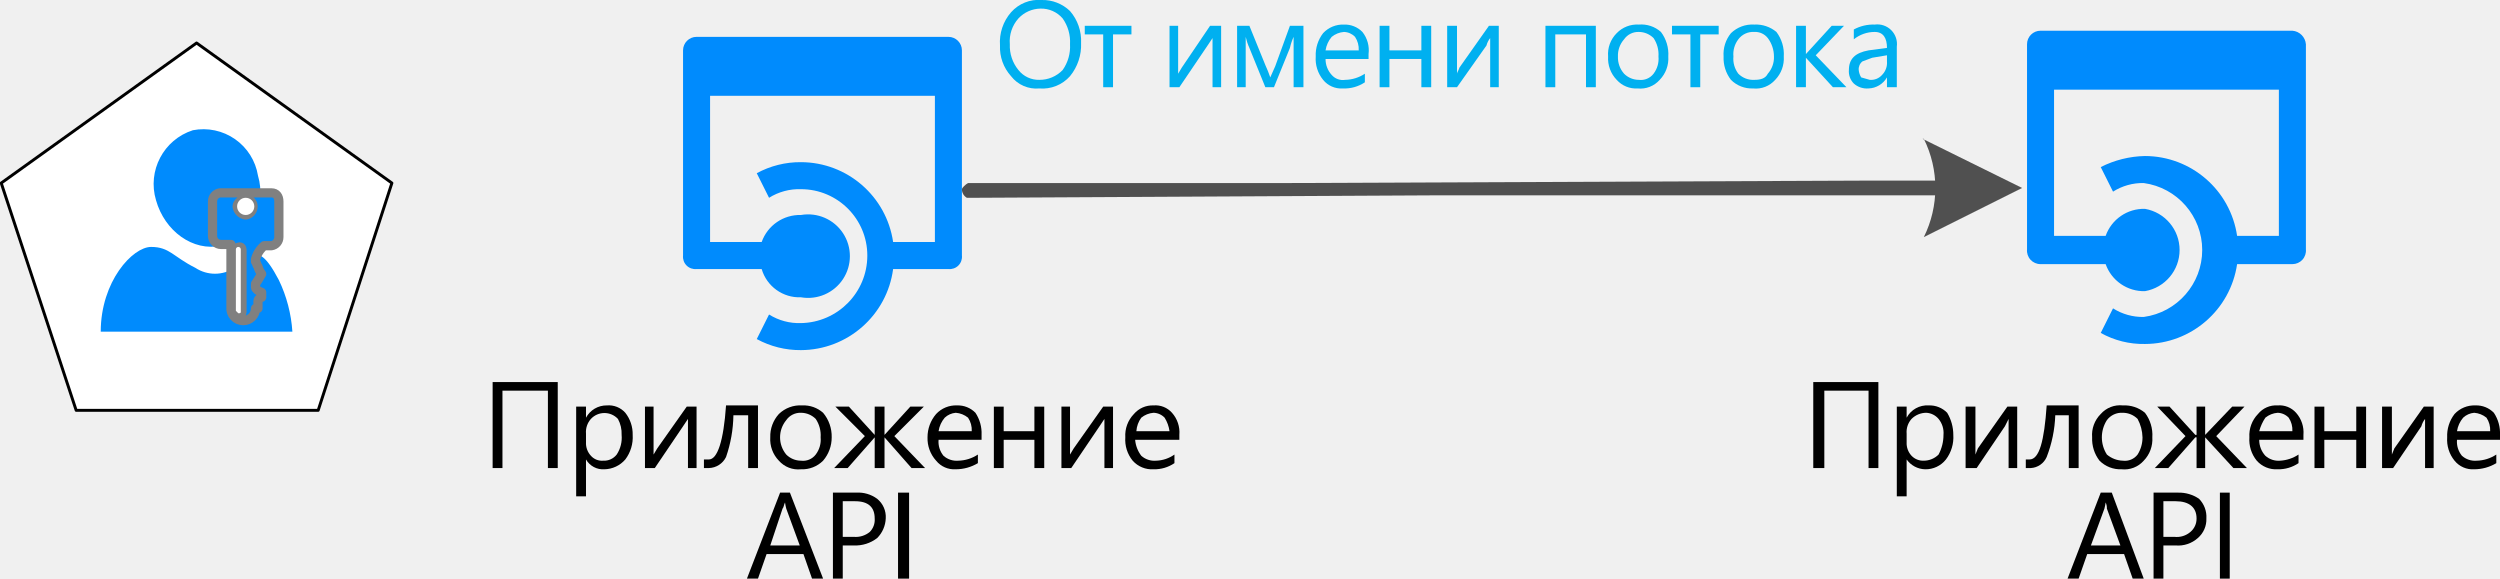
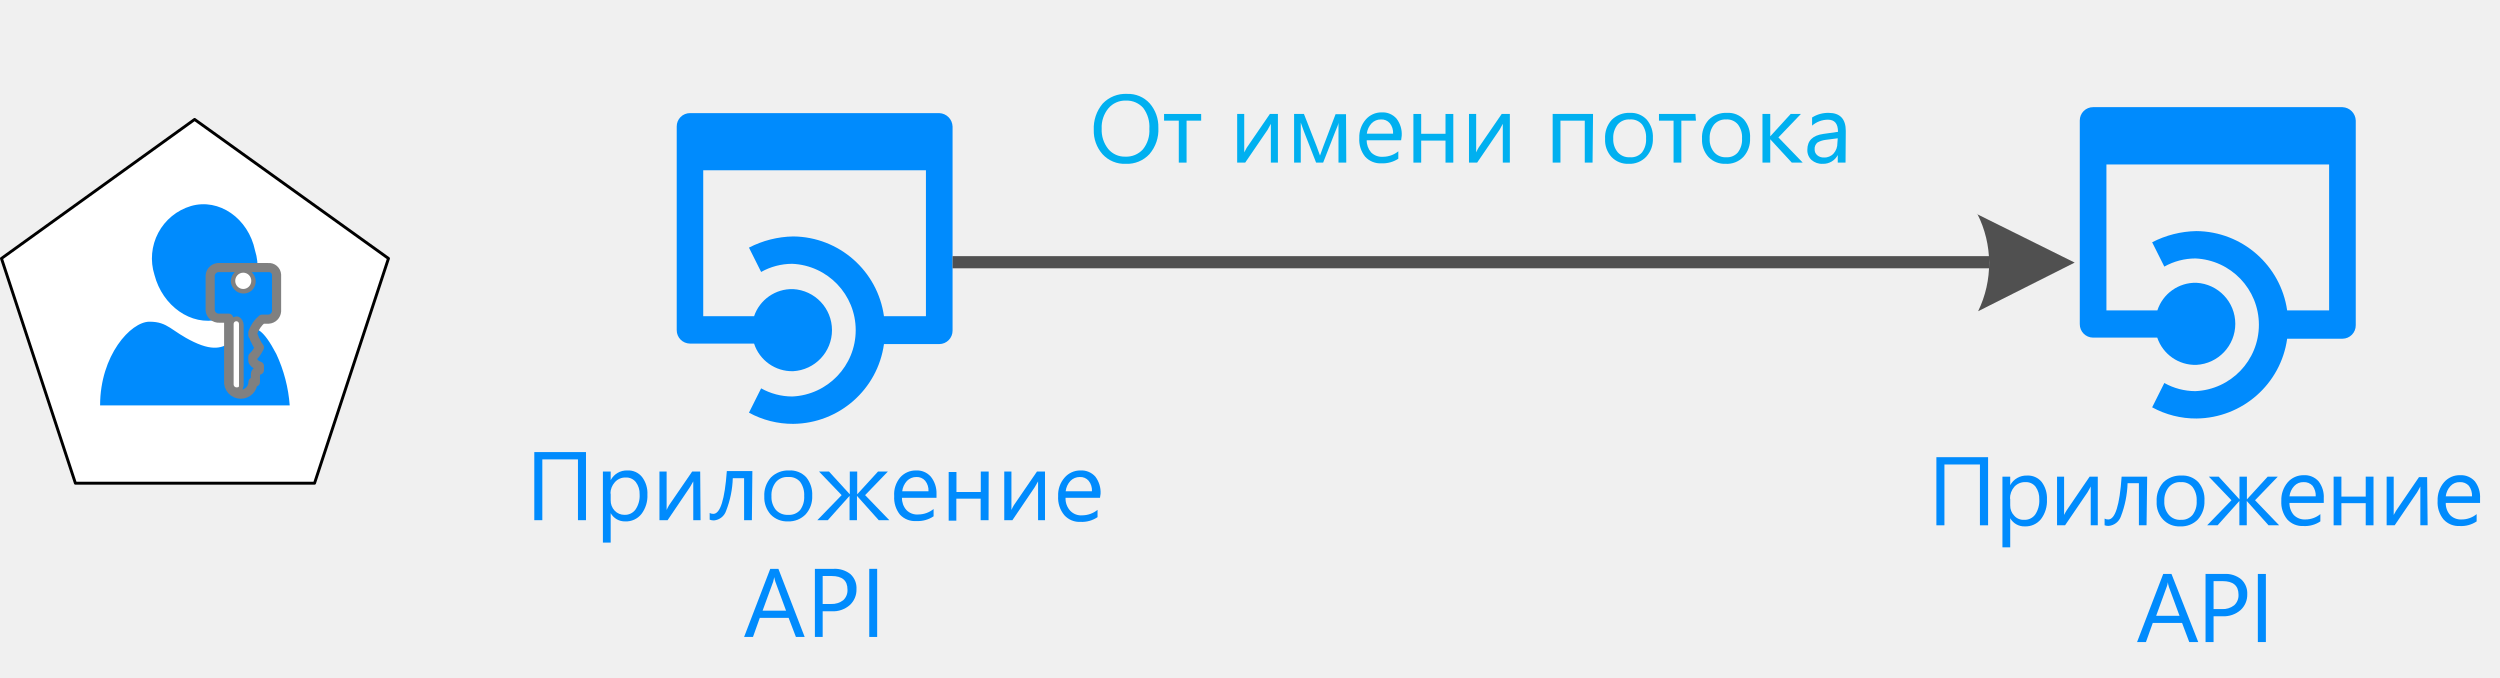
- <svg xmlns="http://www.w3.org/2000/svg" viewBox="0 0 203.5 47.1">
-   <path d="M16,9.8.1,21.2,6.2,39.7H25.9l6-18.5Z" transform="translate(0 -6.3)" fill="#fff" stroke="#000" stroke-linecap="round" stroke-linejoin="round" stroke-width="0.24" />
-   <path d="M15.7,16.9a4.6,4.6,0,0,0-3,5.7c.7,2.5,3,4.2,5.3,3.7a4.6,4.6,0,0,0,3-5.7A4.5,4.5,0,0,0,15.7,16.9Z" transform="translate(0 -6.3)" fill="#008bfd" />
-   <path d="M20.6,27c-.4,0-.8.7-1.5,1.1a2.9,2.9,0,0,1-3.2,0c-1.8-.9-2.1-1.7-3.6-1.7s-4.1,2.8-4.1,6.9H23.8a11.4,11.4,0,0,0-1.1-4.2C21.6,27,21.1,27,20.6,27Z" transform="translate(0 -6.3)" fill="#008bfd" />
-   <path d="M22.1,22H17.9a.7.7,0,0,0-.6.7v2.8a.7.7,0,0,0,.7.7h.8v5.1a1,1,0,0,0,1,1.1,1,1,0,0,0,1-1H21v-.6c0-.2.3-.3.3-.3v-.4c-.3-.1-.5-.3-.5-.4v-.3l.2-.3.3-.5A1.6,1.6,0,0,1,21,28c-.1-.1-.1-.3-.2-.4v-.2a2.2,2.2,0,0,1,.7-1.1h.6a.7.7,0,0,0,.6-.7V22.7C22.7,22.3,22.5,22,22.1,22Zm-2.4,9.5c0,.3,0,.4-.2.4s-.3-.2-.3-.4V26.7a.3.3,0,0,1,.3-.3c.2,0,.2.2.2.3Zm.3-7.7a.8.8,0,0,1-.7-.7c0-.3.4-.6.7-.6a.6.6,0,0,1,.6.6A.7.7,0,0,1,20,23.8Z" transform="translate(0 -6.3)" fill="#008bfd" stroke="gray" stroke-linecap="round" stroke-linejoin="round" stroke-width="0.75" />
-   <path d="M19.4,31.8l-.2-.2v-5a.2.2,0,1,1,.4,0v5.1C19.6,31.8,19.5,31.8,19.4,31.8Z" transform="translate(0 -6.3)" fill="#fff" />
-   <ellipse cx="20" cy="16.8" rx="0.7" ry="0.7" fill="#fff" />
-   <path d="M77.2,9.3H56.7a1.1,1.1,0,0,0-1.1,1.1V27.1a1,1,0,0,0,1.1,1.1H62a3.2,3.2,0,0,0,3.2,2.3,3.4,3.4,0,1,0,0-6.7A3.3,3.3,0,0,0,62,26H57.8V14.1H76.1V26H72.7a7.6,7.6,0,0,0-7.5-6.5,7.4,7.4,0,0,0-3.6.9l1,2a4.6,4.6,0,0,1,2.6-.7,5.4,5.4,0,0,1,5.4,5.4,5.5,5.5,0,0,1-5.4,5.5,4.6,4.6,0,0,1-2.6-.7l-1,2a7.4,7.4,0,0,0,3.6.9,7.6,7.6,0,0,0,7.5-6.6h4.5a1,1,0,0,0,1.1-1.1V10.4A1.1,1.1,0,0,0,77.2,9.3Z" transform="translate(0 -6.3)" fill="#008bfd" />
-   <path d="M186.6,8.8H166.1A1.1,1.1,0,0,0,165,9.9V26.6a1.1,1.1,0,0,0,1.1,1.2h5.3a3.3,3.3,0,0,0,3.2,2.2,3.4,3.4,0,0,0,0-6.7,3.3,3.3,0,0,0-3.2,2.2h-4.2V13.6h18.3V25.5h-3.4a7.6,7.6,0,0,0-7.5-6.5,8.3,8.3,0,0,0-3.6.9l1,2a4.5,4.5,0,0,1,2.5-.7,5.5,5.5,0,0,1,0,10.9,4.5,4.5,0,0,1-2.5-.7l-1,2a7.1,7.1,0,0,0,3.6.9,7.6,7.6,0,0,0,7.5-6.5h4.5a1.1,1.1,0,0,0,1.1-1.2V9.9A1.2,1.2,0,0,0,186.6,8.8Z" transform="translate(0 -6.3)" fill="#008bfd" />
-   <path d="M156.5,17.6l8.1,4-8,4a9,9,0,0,0,0-8" transform="translate(0 -6.3)" fill="#505050" />
-   <path d="M157.5,21.6" transform="translate(0 -6.3)" fill="#505050" />
-   <path d="M84.6,13.5a2.6,2.6,0,0,1-2.3-1,3.5,3.5,0,0,1-.9-2.5,3.7,3.7,0,0,1,.9-2.7,3,3,0,0,1,2.5-1,3.2,3.2,0,0,1,2.3.9A3.7,3.7,0,0,1,88,9.8a4,4,0,0,1-.9,2.7A3,3,0,0,1,84.6,13.5ZM84.7,7a2.5,2.5,0,0,0-1.8.8,2.8,2.8,0,0,0-.7,2.1,3.1,3.1,0,0,0,.7,2.1,2.1,2.1,0,0,0,1.7.8,2.6,2.6,0,0,0,1.9-.8,3.3,3.3,0,0,0,.6-2.1,3.3,3.3,0,0,0-.6-2.1A2.3,2.3,0,0,0,84.7,7Z" transform="translate(0 -6.3)" fill="#00b0f0" />
-   <path d="M92.1,9.1H90.6v4.3h-.8V9.1H88.3V8.4h3.8Z" transform="translate(0 -6.3)" fill="#00b0f0" />
-   <path d="M99.4,13.4h-.7v-4l-.4.6L96,13.4h-.8v-5h.7v3.9l.3-.5,2.3-3.4h.9Z" transform="translate(0 -6.3)" fill="#00b0f0" />
-   <path d="M106.1,13.4h-.8V9.3a4.6,4.6,0,0,0-.3.9l-1.3,3.2H103l-1.3-3.2a4.6,4.6,0,0,1-.3-.9v4.1h-.7v-5h1l1.3,3.2a10.4,10.4,0,0,1,.4,1l.4-.9L105,8.4h1.1Z" transform="translate(0 -6.3)" fill="#00b0f0" />
-   <path d="M111.4,11.1h-3.5a1.9,1.9,0,0,0,.5,1.3,1.2,1.2,0,0,0,1.1.4,3,3,0,0,0,1.6-.5V13a3,3,0,0,1-1.8.5,1.9,1.9,0,0,1-1.6-.7,2.7,2.7,0,0,1-.6-1.9,2.9,2.9,0,0,1,.6-1.9,2.2,2.2,0,0,1,1.7-.7,2,2,0,0,1,1.5.6,2.4,2.4,0,0,1,.5,1.8Zm-.8-.7a1.8,1.8,0,0,0-.3-1.1,1.3,1.3,0,0,0-.9-.4,1.8,1.8,0,0,0-1,.4,2.2,2.2,0,0,0-.5,1.1Z" transform="translate(0 -6.3)" fill="#00b0f0" />
-   <path d="M116.5,13.4h-.8V11.1h-2.6v2.3h-.8v-5h.8v2h2.6v-2h.8Z" transform="translate(0 -6.3)" fill="#00b0f0" />
-   <path d="M122,13.4h-.7v-4a1.6,1.6,0,0,0-.3.6l-2.4,3.4h-.8v-5h.8v3.9c0-.1.1-.2.2-.5l2.4-3.4h.8Z" transform="translate(0 -6.3)" fill="#00b0f0" />
-   <path d="M129.9,13.4h-.8V9.1h-2.5v4.3h-.8v-5h4.1Z" transform="translate(0 -6.3)" fill="#00b0f0" />
-   <path d="M133.3,13.5a2.1,2.1,0,0,1-1.7-.7,2.5,2.5,0,0,1-.7-1.9,2.4,2.4,0,0,1,.7-1.9,2.3,2.3,0,0,1,1.8-.7,2.4,2.4,0,0,1,1.8.6,3,3,0,0,1,.6,2,2.5,2.5,0,0,1-.7,1.9A2.1,2.1,0,0,1,133.3,13.5Zm.1-4.6a1.4,1.4,0,0,0-1.2.6,2,2,0,0,0-.5,1.4,2,2,0,0,0,.5,1.4,1.7,1.7,0,0,0,1.2.5,1.3,1.3,0,0,0,1.2-.5,2,2,0,0,0,.4-1.4,2.4,2.4,0,0,0-.4-1.5A1.7,1.7,0,0,0,133.4,8.9Z" transform="translate(0 -6.3)" fill="#00b0f0" />
-   <path d="M139.9,9.1h-1.5v4.3h-.8V9.1h-1.5V8.4h3.8Z" transform="translate(0 -6.3)" fill="#00b0f0" />
-   <path d="M142.7,13.5a2.4,2.4,0,0,1-1.8-.7,2.9,2.9,0,0,1-.6-1.9,2.7,2.7,0,0,1,.6-1.9,2.5,2.5,0,0,1,1.9-.7,2.6,2.6,0,0,1,1.8.6,3,3,0,0,1,.6,2,2.5,2.5,0,0,1-.7,1.9A2.1,2.1,0,0,1,142.7,13.5Zm.1-4.6a1.5,1.5,0,0,0-1.3.6,2,2,0,0,0-.4,1.4,2,2,0,0,0,.4,1.4,1.7,1.7,0,0,0,1.3.5c.5,0,.9-.1,1.1-.5a2,2,0,0,0,.5-1.4,2.5,2.5,0,0,0-.5-1.5A1.3,1.3,0,0,0,142.8,8.9Z" transform="translate(0 -6.3)" fill="#00b0f0" />
-   <path d="M150.3,13.4h-1.1L147,11h0v2.4h-.8v-5h.8v2.3h0l2.1-2.3h1l-2.3,2.4Z" transform="translate(0 -6.3)" fill="#00b0f0" />
-   <path d="M154.4,13.4h-.8v-.8h0a1.8,1.8,0,0,1-1.5.9,1.6,1.6,0,0,1-1.2-.4,1.4,1.4,0,0,1-.4-1.1c0-.9.5-1.4,1.6-1.6l1.5-.2c0-.8-.3-1.3-1-1.3a2.7,2.7,0,0,0-1.7.6V8.7a3.3,3.3,0,0,1,1.7-.4,1.6,1.6,0,0,1,1.8,1.8Zm-.8-2.6-1.2.2-.8.3a.8.8,0,0,0-.3.7,1.4,1.4,0,0,0,.2.6l.7.2a1.2,1.2,0,0,0,1-.4,1.4,1.4,0,0,0,.4-1.1Z" transform="translate(0 -6.3)" fill="#00b0f0" />
-   <path d="M159.7,21h-7.5l-47.3.2H78.8c-.2.1-.5.4-.5.5a.8.8,0,0,0,.4.7h.7l37.5-.2h42.8Z" transform="translate(0 -6.3)" fill="#505050" />
-   <path d="M45.4,44.4h-.8V38.1H40.9v6.3h-.8v-7h5.3Z" transform="translate(0 -6.3)" />
-   <path d="M47.7,43.7h0v3h-.8V39.4h.8v.9h0a1.9,1.9,0,0,1,1.7-1,1.8,1.8,0,0,1,1.5.6,2.8,2.8,0,0,1,.6,1.8,3,3,0,0,1-.6,2,2.3,2.3,0,0,1-1.7.8A1.6,1.6,0,0,1,47.7,43.7Zm0-2.1v.7a1.5,1.5,0,0,0,.4,1.1,1.2,1.2,0,0,0,1,.4,1.3,1.3,0,0,0,1.1-.5,2.5,2.5,0,0,0,.4-1.6,2.5,2.5,0,0,0-.3-1.3,1.5,1.5,0,0,0-2.2,0A1.6,1.6,0,0,0,47.7,41.6Z" transform="translate(0 -6.3)" />
-   <path d="M56.7,44.4H56v-4l-.4.6-2.3,3.4h-.8v-5h.7v3.9l.3-.5,2.4-3.4h.8Z" transform="translate(0 -6.3)" />
-   <path d="M61.7,44.4h-.8V40.1H59.7a10.9,10.9,0,0,1-.6,3.4,1.6,1.6,0,0,1-1.4.9h-.4v-.7h.4c.7,0,1.2-1.5,1.4-4.4h2.6Z" transform="translate(0 -6.3)" />
-   <path d="M65.2,44.5a2.1,2.1,0,0,1-1.8-.7,2.5,2.5,0,0,1-.7-1.9,2.7,2.7,0,0,1,.7-1.9,2.5,2.5,0,0,1,1.9-.7,2.4,2.4,0,0,1,1.7.6,3,3,0,0,1,.7,2,2.9,2.9,0,0,1-.7,1.9A2.4,2.4,0,0,1,65.2,44.5Zm0-4.6a1.4,1.4,0,0,0-1.2.6,2.2,2.2,0,0,0,0,2.8,1.7,1.7,0,0,0,1.2.5,1.3,1.3,0,0,0,1.2-.5,2,2,0,0,0,.4-1.4,2.4,2.4,0,0,0-.4-1.5A1.7,1.7,0,0,0,65.2,39.9Z" transform="translate(0 -6.3)" />
-   <path d="M75.3,44.4H74.2L72,41.9h0v2.5h-.8V41.9h0L69,44.4H67.9l2.5-2.6L68,39.4h1.1l2.1,2.3h0V39.4H72v2.3h0l2.1-2.3h1.1l-2.4,2.4Z" transform="translate(0 -6.3)" />
-   <path d="M79.9,42.1H76.4a1.8,1.8,0,0,0,.4,1.3,1.6,1.6,0,0,0,1.2.4,3,3,0,0,0,1.6-.5V44a3.5,3.5,0,0,1-1.8.5,1.9,1.9,0,0,1-1.6-.7,2.7,2.7,0,0,1-.7-1.9,2.9,2.9,0,0,1,.7-1.9,2.2,2.2,0,0,1,1.7-.7,2,2,0,0,1,1.5.6,3,3,0,0,1,.5,1.8Zm-.8-.7a1.8,1.8,0,0,0-.3-1.1,1.8,1.8,0,0,0-1-.4,1.5,1.5,0,0,0-.9.4,2.2,2.2,0,0,0-.5,1.1Z" transform="translate(0 -6.3)" />
-   <path d="M85,44.4h-.8V42.1H81.7v2.3h-.8v-5h.8v2h2.5v-2H85Z" transform="translate(0 -6.3)" />
-   <path d="M90.6,44.4h-.7v-4l-.4.6-2.3,3.4h-.8v-5h.7v3.9l.3-.5,2.4-3.4h.8Z" transform="translate(0 -6.3)" />
-   <path d="M96,42.1H92.4a2.5,2.5,0,0,0,.5,1.3,1.6,1.6,0,0,0,1.2.4,2.7,2.7,0,0,0,1.5-.5V44a2.9,2.9,0,0,1-1.7.5,2.1,2.1,0,0,1-1.7-.7,2.7,2.7,0,0,1-.6-1.9,2.5,2.5,0,0,1,.7-1.9,2,2,0,0,1,1.6-.7,1.8,1.8,0,0,1,1.5.6,2.4,2.4,0,0,1,.6,1.8Zm-.8-.7a2.8,2.8,0,0,0-.4-1.1,1.3,1.3,0,0,0-.9-.4,1.8,1.8,0,0,0-1,.4,2.1,2.1,0,0,0-.4,1.1Z" transform="translate(0 -6.3)" />
-   <path d="M67,53.4h-.9l-.7-2h-3l-.7,2h-.9l2.7-7h.8Zm-1.9-2.7-1.1-3a4.3,4.3,0,0,1-.1-.5h0c-.1.2-.1.4-.2.5l-1,3Z" transform="translate(0 -6.3)" />
-   <path d="M68.6,50.7v2.7h-.8v-7h1.9a2.6,2.6,0,0,1,1.7.5,1.9,1.9,0,0,1,.7,1.6,2.4,2.4,0,0,1-.7,1.6,2.9,2.9,0,0,1-1.9.6Zm0-3.6V50h.9a1.8,1.8,0,0,0,1.3-.4,1.4,1.4,0,0,0,.4-1.1c0-.9-.5-1.4-1.6-1.4Z" transform="translate(0 -6.3)" />
-   <path d="M74,53.4h-.9v-7H74Z" transform="translate(0 -6.3)" />
-   <path d="M152.9,44.4h-.8V38.1h-3.6v6.3h-.9v-7h5.3Z" transform="translate(0 -6.3)" />
-   <path d="M155.2,43.7h0v3h-.8V39.4h.8v.9h0a1.9,1.9,0,0,1,1.8-1,2,2,0,0,1,1.5.6,3.5,3.5,0,0,1,.5,1.8,3,3,0,0,1-.6,2,2.1,2.1,0,0,1-1.7.8A1.9,1.9,0,0,1,155.2,43.7Zm0-2.1v.7a1.5,1.5,0,0,0,.4,1.1,1.3,1.3,0,0,0,1,.4,1.7,1.7,0,0,0,1.2-.5,3.4,3.4,0,0,0,.4-1.6,1.8,1.8,0,0,0-.4-1.3,1.4,1.4,0,0,0-1-.5,1.7,1.7,0,0,0-1.2.5A1.6,1.6,0,0,0,155.2,41.6Z" transform="translate(0 -6.3)" />
-   <path d="M164.2,44.4h-.7v-4l-.3.6-2.3,3.4H160v-5h.8v3.9l.2-.5,2.4-3.4h.8Z" transform="translate(0 -6.3)" />
-   <path d="M169.2,44.4h-.8V40.1h-1.1a10.4,10.4,0,0,1-.7,3.4,1.5,1.5,0,0,1-1.3.9h-.4v-.7h.3c.8,0,1.2-1.5,1.4-4.4h2.6Z" transform="translate(0 -6.3)" />
-   <path d="M172.7,44.5a2.4,2.4,0,0,1-1.8-.7,2.9,2.9,0,0,1-.6-1.9A2.4,2.4,0,0,1,171,40a2.1,2.1,0,0,1,1.8-.7,2.6,2.6,0,0,1,1.8.6,3,3,0,0,1,.6,2,2.5,2.5,0,0,1-.7,1.9A2.1,2.1,0,0,1,172.7,44.5Zm.1-4.6a1.5,1.5,0,0,0-1.3.6,2.6,2.6,0,0,0,0,2.8,2.1,2.1,0,0,0,1.3.5,1.3,1.3,0,0,0,1.2-.5,2.6,2.6,0,0,0,.4-1.4,3.3,3.3,0,0,0-.4-1.5A1.7,1.7,0,0,0,172.8,39.9Z" transform="translate(0 -6.3)" />
-   <path d="M182.9,44.4h-1.1l-2.3-2.5h0v2.5h-.7V41.9h-.1l-2.2,2.5h-1.1l2.5-2.6-2.3-2.4h1l2.1,2.3h.1V39.4h.7v2.3h0l2.2-2.3h1l-2.3,2.4Z" transform="translate(0 -6.3)" />
-   <path d="M187.5,42.1h-3.6a1.9,1.9,0,0,0,.5,1.3,1.6,1.6,0,0,0,1.2.4,3,3,0,0,0,1.5-.5V44a2.9,2.9,0,0,1-1.7.5,2.1,2.1,0,0,1-1.7-.7,2.7,2.7,0,0,1-.6-1.9,2.5,2.5,0,0,1,.7-1.9,1.9,1.9,0,0,1,1.6-.7,1.8,1.8,0,0,1,1.5.6,2.4,2.4,0,0,1,.6,1.8Zm-.9-.7a1.8,1.8,0,0,0-.3-1.1,1.3,1.3,0,0,0-.9-.4,1.8,1.8,0,0,0-1,.4,3.7,3.7,0,0,0-.5,1.1Z" transform="translate(0 -6.3)" />
-   <path d="M192.6,44.4h-.8V42.1h-2.6v2.3h-.8v-5h.8v2h2.6v-2h.8Z" transform="translate(0 -6.3)" />
-   <path d="M198.1,44.4h-.7v-4a1.6,1.6,0,0,0-.3.6l-2.3,3.4h-.9v-5h.8v3.9l.2-.5,2.4-3.4h.8Z" transform="translate(0 -6.3)" />
-   <path d="M203.5,42.1H200a1.8,1.8,0,0,0,.4,1.3,1.6,1.6,0,0,0,1.2.4,3,3,0,0,0,1.6-.5V44a3.5,3.5,0,0,1-1.8.5,1.9,1.9,0,0,1-1.6-.7,2.7,2.7,0,0,1-.6-1.9,2.9,2.9,0,0,1,.6-1.9,2.2,2.2,0,0,1,1.7-.7,2,2,0,0,1,1.5.6,3,3,0,0,1,.5,1.8Zm-.8-.7a1.8,1.8,0,0,0-.3-1.1,1.8,1.8,0,0,0-1-.4,1.5,1.5,0,0,0-.9.4,2.2,2.2,0,0,0-.5,1.1Z" transform="translate(0 -6.3)" />
-   <path d="M174.5,53.4h-.9l-.7-2h-3l-.7,2h-.9l2.7-7h.9Zm-1.9-2.7-1.1-3a1.1,1.1,0,0,0-.1-.5h0a4.3,4.3,0,0,1-.1.5l-1.1,3Z" transform="translate(0 -6.3)" />
-   <path d="M176.1,50.7v2.7h-.8v-7h2a2.9,2.9,0,0,1,1.7.5,2.1,2.1,0,0,1,.6,1.6,2,2,0,0,1-.7,1.6,2.4,2.4,0,0,1-1.8.6Zm0-3.6V50h.9a1.7,1.7,0,0,0,1.3-.4,1.4,1.4,0,0,0,.5-1.1c0-.9-.6-1.4-1.7-1.4Z" transform="translate(0 -6.3)" />
-   <path d="M181.5,53.4h-.8v-7h.8Z" transform="translate(0 -6.3)" />
+ <svg xmlns="http://www.w3.org/2000/svg" viewBox="0 0 205.55 55.68">
+   <path d="M16,9.82.12,21.25,6.2,39.73H25.86l6.08-18.48Z" fill="#fff" stroke="#000" stroke-linecap="round" stroke-linejoin="round" stroke-width="0.24" />
+   <path d="M15.7,16.94a4.49,4.49,0,0,0-3,5.66c.66,2.55,3,4.22,5.27,3.67a4.5,4.5,0,0,0,3-5.67C20.42,17.94,18,16.27,15.7,16.94Z" fill="#008bfd" />
+   <path d="M20.64,27c-.44,0-.88.78-1.54,1.11s-1.32.89-3.18,0-2.09-1.66-3.63-1.66-4.06,2.77-4.06,6.88H23.82a12.09,12.09,0,0,0-1.1-4.22C21.62,27,21.08,27,20.64,27Z" fill="#008bfd" />
+   <path d="M22.05,22H17.93a.71.71,0,0,0-.65.66v2.85a.72.72,0,0,0,.76.65h.76v5.15a1,1,0,0,0,1,1.1,1,1,0,0,0,1-1H21v-.65c0-.22.33-.33.33-.33v-.33c-.33-.11-.54-.33-.54-.44v-.33l.21-.22a3.55,3.55,0,0,0,.33-.54A2.4,2.4,0,0,1,21,28c-.1-.11-.1-.33-.21-.44v-.22a2.51,2.51,0,0,1,.76-1.1h.54a.7.7,0,0,0,.65-.65v-3A.63.63,0,0,0,22.05,22Zm-2.39,9.53c0,.22,0,.33-.21.33s-.22-.22-.22-.33V26.72c0-.22.11-.33.22-.33s.21.22.21.33ZM20,23.76a.69.69,0,0,1-.65-.65.7.7,0,0,1,.65-.66.71.71,0,0,1,.65.66A.62.62,0,0,1,20,23.76Z" fill="#008bfd" stroke="gray" stroke-linecap="round" stroke-linejoin="round" stroke-width="0.75" />
+   <path d="M19.43,31.85a.24.24,0,0,1-.22-.22v-5a.22.22,0,0,1,.44,0v5.11C19.65,31.85,19.54,31.85,19.43,31.85Z" fill="#fff" />
+   <ellipse cx="20" cy="23.09" rx="0.66" ry="0.67" fill="#fff" />
+   <path d="M192.6,8.81H172.1A1.09,1.09,0,0,0,171,9.91V26.65a1.1,1.1,0,0,0,1.09,1.11h5.28A3.29,3.29,0,0,0,180.59,30a3.38,3.38,0,0,0,0-6.75,3.29,3.29,0,0,0-3.21,2.27h-4.19v-12H191.5v12h-3.45A7.61,7.61,0,0,0,180.59,19a8.25,8.25,0,0,0-3.64.92l1,2a5.27,5.27,0,0,1,2.55-.67,5.46,5.46,0,0,1,0,10.91,5.27,5.27,0,0,1-2.55-.67l-1,2a7.51,7.51,0,0,0,3.64.92,7.61,7.61,0,0,0,7.46-6.56h4.55a1.1,1.1,0,0,0,1.09-1.11V9.91A1.14,1.14,0,0,0,192.6,8.81Z" fill="#008bfd" />
+   <g style="isolation:isolate">
+     <path d="M163.46,43.19h-.67v-5h-2.92v5h-.66v-5.6h4.25Z" fill="#008bfd" />
+     <path d="M165.28,42.61h0V45h-.64V39.19h.64v.7h0a1.51,1.51,0,0,1,1.38-.79,1.46,1.46,0,0,1,1.21.53,2.23,2.23,0,0,1,.43,1.44,2.46,2.46,0,0,1-.49,1.61,1.62,1.62,0,0,1-1.33.6A1.33,1.33,0,0,1,165.28,42.61Zm0-1.61v.56a1.17,1.17,0,0,0,.33.84,1,1,0,0,0,.81.34,1.07,1.07,0,0,0,.92-.44,2.05,2.05,0,0,0,.33-1.24,1.68,1.68,0,0,0-.31-1.05,1,1,0,0,0-.84-.37,1.17,1.17,0,0,0-.9.38A1.48,1.48,0,0,0,165.26,41Z" fill="#008bfd" />
+     <path d="M172.48,43.19h-.58V40c-.06.11-.14.27-.26.47l-1.85,2.72h-.66v-4h.58v3.15a3.54,3.54,0,0,1,.21-.38l1.89-2.77h.67Z" fill="#008bfd" />
+     <path d="M176.49,43.19h-.63V39.73h-.93a8.31,8.31,0,0,1-.55,2.73,1.18,1.18,0,0,1-1,.78.87.87,0,0,1-.34-.05v-.55a.6.6,0,0,0,.3.07c.57,0,.94-1.17,1.1-3.52h2.1Z" fill="#008bfd" />
+     <path d="M179.26,43.28a1.82,1.82,0,0,1-1.41-.56,2,2,0,0,1-.53-1.48,2.17,2.17,0,0,1,.55-1.58,2,2,0,0,1,1.49-.56,1.77,1.77,0,0,1,1.39.55,2.13,2.13,0,0,1,.5,1.52,2.18,2.18,0,0,1-.54,1.54A1.9,1.9,0,0,1,179.26,43.28Zm.05-3.64a1.2,1.2,0,0,0-1,.42,1.7,1.7,0,0,0-.36,1.15,1.58,1.58,0,0,0,.37,1.12,1.2,1.2,0,0,0,1,.41,1.16,1.16,0,0,0,.95-.4,1.71,1.71,0,0,0,.34-1.14,1.75,1.75,0,0,0-.34-1.16A1.16,1.16,0,0,0,179.31,39.64Z" fill="#008bfd" />
+     <path d="M187.39,43.19h-.87l-1.79-2h0v2h-.61v-2h0l-1.79,2h-.86l2-2.06-1.86-1.94h.81l1.71,1.87h0V39.19h.61v1.87h0l1.71-1.87h.83l-1.87,1.94Z" fill="#008bfd" />
+     <path d="M191.06,41.35h-2.82a1.47,1.47,0,0,0,.36,1,1.24,1.24,0,0,0,.94.36,1.92,1.92,0,0,0,1.24-.44v.6a2.27,2.27,0,0,1-1.39.38,1.68,1.68,0,0,1-1.33-.54,2.2,2.2,0,0,1-.49-1.53,2.22,2.22,0,0,1,.53-1.53,1.71,1.71,0,0,1,1.32-.58,1.52,1.52,0,0,1,1.21.5,2.1,2.1,0,0,1,.43,1.41Zm-.66-.54a1.35,1.35,0,0,0-.26-.87.94.94,0,0,0-.74-.3,1,1,0,0,0-.77.32,1.5,1.5,0,0,0-.39.85Z" fill="#008bfd" />
+     <path d="M195.15,43.19h-.64V41.37h-2v1.82h-.64v-4h.64v1.64h2V39.19h.64Z" fill="#008bfd" />
+     <path d="M199.6,43.19H199V40c-.06.11-.14.27-.26.47l-1.85,2.72h-.66v-4h.58v3.15A3.54,3.54,0,0,1,197,42l1.89-2.77h.67Z" fill="#008bfd" />
+     <path d="M203.91,41.35h-2.82a1.47,1.47,0,0,0,.36,1,1.22,1.22,0,0,0,.94.36,1.92,1.92,0,0,0,1.24-.44v.6a2.27,2.27,0,0,1-1.39.38,1.68,1.68,0,0,1-1.33-.54,2.2,2.2,0,0,1-.49-1.53,2.22,2.22,0,0,1,.53-1.53,1.69,1.69,0,0,1,1.32-.58,1.52,1.52,0,0,1,1.21.5,2.1,2.1,0,0,1,.43,1.41Zm-.66-.54a1.35,1.35,0,0,0-.26-.87.94.94,0,0,0-.74-.3,1,1,0,0,0-.77.32,1.5,1.5,0,0,0-.39.85Z" fill="#008bfd" />
+     <path d="M180.74,52.79H180l-.59-1.57H177l-.56,1.57h-.73l2.15-5.6h.68Zm-1.54-2.16-.88-2.39a2.44,2.44,0,0,1-.08-.37h0a1.33,1.33,0,0,1-.09.37l-.87,2.39Z" fill="#008bfd" />
+     <path d="M182,50.67v2.12h-.66v-5.6h1.54a2,2,0,0,1,1.39.44,1.55,1.55,0,0,1,.5,1.23,1.7,1.7,0,0,1-.55,1.3,2.1,2.1,0,0,1-1.48.51Zm0-2.89v2.3h.69a1.51,1.51,0,0,0,1-.31,1.1,1.1,0,0,0,.36-.88c0-.74-.44-1.11-1.31-1.11Z" fill="#008bfd" />
+     <path d="M186.3,52.79h-.66v-5.6h.66Z" fill="#008bfd" />
+   </g>
+   <g style="isolation:isolate">
+     <path d="M92.56,13.47a2.44,2.44,0,0,1-1.91-.79,2.89,2.89,0,0,1-.72-2,3.14,3.14,0,0,1,.73-2.16,2.58,2.58,0,0,1,2-.8,2.39,2.39,0,0,1,1.87.78,2.93,2.93,0,0,1,.71,2,3.06,3.06,0,0,1-.73,2.17A2.5,2.5,0,0,1,92.56,13.47Zm0-5.2a1.8,1.8,0,0,0-1.43.64,2.44,2.44,0,0,0-.55,1.67,2.48,2.48,0,0,0,.54,1.67,1.75,1.75,0,0,0,1.4.63,1.84,1.84,0,0,0,1.45-.6,2.43,2.43,0,0,0,.53-1.69A2.57,2.57,0,0,0,94,8.88,1.8,1.8,0,0,0,92.6,8.27Z" fill="#00b0f0" />
+     <path d="M98.76,9.92h-1.2v3.45h-.64V9.92H95.71V9.37h3.05Z" fill="#00b0f0" />
+     <path d="M105.07,13.37h-.58V10.18c-.06.12-.14.27-.26.48l-1.85,2.71h-.66v-4h.58v3.16a4.41,4.41,0,0,1,.21-.39l1.9-2.77h.66Z" fill="#00b0f0" />
+     <path d="M110.69,13.37h-.64V10.08c0,.16-.14.41-.26.73l-1,2.56h-.58l-1-2.56c-.05-.14-.14-.38-.26-.73v3.29h-.55v-4h.81L108.24,12l.29.79.28-.77,1-2.63h.86Z" fill="#00b0f0" />
+     <path d="M115.2,11.53h-2.83a1.52,1.52,0,0,0,.36,1,1.26,1.26,0,0,0,1,.36,2,2,0,0,0,1.24-.45v.61a2.36,2.36,0,0,1-1.39.38,1.69,1.69,0,0,1-1.34-.55,2.23,2.23,0,0,1-.48-1.53,2.2,2.2,0,0,1,.53-1.52,1.7,1.7,0,0,1,1.31-.59,1.51,1.51,0,0,1,1.22.51,2.1,2.1,0,0,1,.43,1.41Zm-.66-.54a1.25,1.25,0,0,0-.27-.86.89.89,0,0,0-.73-.31,1.06,1.06,0,0,0-.77.32,1.5,1.5,0,0,0-.39.85Z" fill="#00b0f0" />
+     <path d="M119.49,13.37h-.64V11.56h-2v1.81h-.64v-4h.64V11h2V9.37h.64Z" fill="#00b0f0" />
+     <path d="M124.14,13.37h-.58V10.18l-.26.48-1.85,2.71h-.67v-4h.59v3.16a3.68,3.68,0,0,1,.2-.39l1.9-2.77h.67Z" fill="#00b0f0" />
+     <path d="M130.94,13.37h-.64V9.92h-2v3.45h-.64v-4h3.32Z" fill="#00b0f0" />
+     <path d="M133.91,13.47a1.85,1.85,0,0,1-1.41-.56,2.06,2.06,0,0,1-.53-1.49,2.15,2.15,0,0,1,.55-1.57A2,2,0,0,1,134,9.28a1.77,1.77,0,0,1,1.39.55,2.18,2.18,0,0,1,.51,1.53,2.1,2.1,0,0,1-.55,1.53A1.87,1.87,0,0,1,133.91,13.47ZM134,9.82a1.23,1.23,0,0,0-1,.42,1.73,1.73,0,0,0-.36,1.16,1.64,1.64,0,0,0,.37,1.12,1.23,1.23,0,0,0,1,.41,1.19,1.19,0,0,0,1-.4,1.77,1.77,0,0,0,.33-1.15,1.77,1.77,0,0,0-.33-1.15A1.2,1.2,0,0,0,134,9.82Z" fill="#00b0f0" />
+     <path d="M139.44,9.92h-1.2v3.45h-.64V9.92h-1.2V9.37h3Z" fill="#00b0f0" />
+     <path d="M141.88,13.47a1.85,1.85,0,0,1-1.41-.56,2.06,2.06,0,0,1-.53-1.49,2.15,2.15,0,0,1,.55-1.57A2,2,0,0,1,142,9.28a1.77,1.77,0,0,1,1.39.55,2.17,2.17,0,0,1,.5,1.53,2.13,2.13,0,0,1-.54,1.53A1.87,1.87,0,0,1,141.88,13.47Zm.05-3.65a1.23,1.23,0,0,0-1,.42,1.73,1.73,0,0,0-.36,1.16,1.59,1.59,0,0,0,.37,1.12,1.23,1.23,0,0,0,1,.41,1.16,1.16,0,0,0,.95-.4,1.72,1.72,0,0,0,.34-1.15,1.72,1.72,0,0,0-.34-1.15A1.16,1.16,0,0,0,141.93,9.82Z" fill="#00b0f0" />
+     <path d="M148.22,13.37h-.9l-1.77-1.92h0v1.92h-.64v-4h.64v1.84h0l1.68-1.84h.84l-1.85,1.93Z" fill="#00b0f0" />
+     <path d="M151.74,13.37h-.64v-.62h0a1.34,1.34,0,0,1-1.23.72,1.3,1.3,0,0,1-.93-.32,1.08,1.08,0,0,1-.34-.84c0-.74.44-1.18,1.32-1.3l1.2-.17c0-.68-.28-1-.83-1a2,2,0,0,0-1.3.49V9.66a2.46,2.46,0,0,1,1.36-.38c.94,0,1.41.5,1.41,1.49Zm-.64-2-1,.13a1.74,1.74,0,0,0-.67.22.66.66,0,0,0-.23.57.59.59,0,0,0,.21.47.79.79,0,0,0,.56.19,1,1,0,0,0,.79-.33,1.25,1.25,0,0,0,.31-.85Z" fill="#00b0f0" />
+   </g>
+   <path d="M77.23,9.3H56.73a1.09,1.09,0,0,0-1.09,1.1V27.14a1.1,1.1,0,0,0,1.09,1.11H62a3.29,3.29,0,0,0,3.21,2.27,3.38,3.38,0,0,0,0-6.75A3.29,3.29,0,0,0,62,26H57.82v-12H76.13V26H72.68a7.61,7.61,0,0,0-7.46-6.56,8.25,8.25,0,0,0-3.64.92l1,2a5.27,5.27,0,0,1,2.55-.67,5.46,5.46,0,0,1,0,10.91,5.27,5.27,0,0,1-2.55-.67l-1,2a7.51,7.51,0,0,0,3.64.92,7.61,7.61,0,0,0,7.46-6.56h4.55a1.1,1.1,0,0,0,1.09-1.11V10.4A1.14,1.14,0,0,0,77.23,9.3Z" fill="#008bfd" />
+   <g style="isolation:isolate">
+     <path d="M48.18,42.77h-.66v-5H44.59v5h-.66v-5.6h4.25Z" fill="#008bfd" />
+     <path d="M50.21,42.19h0v2.42h-.64V38.77h.64v.71h0a1.49,1.49,0,0,1,1.38-.8,1.44,1.44,0,0,1,1.2.54,2.19,2.19,0,0,1,.44,1.44,2.45,2.45,0,0,1-.49,1.6,1.62,1.62,0,0,1-1.34.61A1.33,1.33,0,0,1,50.21,42.19Zm0-1.61v.56a1.2,1.2,0,0,0,.32.84,1.09,1.09,0,0,0,.82.35,1.06,1.06,0,0,0,.91-.45,2,2,0,0,0,.33-1.24,1.57,1.57,0,0,0-.31-1,1,1,0,0,0-.83-.38,1.14,1.14,0,0,0-.9.39A1.4,1.4,0,0,0,50.19,40.58Z" fill="#008bfd" />
+     <path d="M57.6,42.77H57V39.58l-.27.47-1.84,2.72h-.67v-4h.59v3.16a3.68,3.68,0,0,1,.2-.39l1.9-2.77h.66Z" fill="#008bfd" />
+     <path d="M61.82,42.77h-.64V39.32h-.93A8,8,0,0,1,59.7,42a1.16,1.16,0,0,1-1,.79,1,1,0,0,1-.35-.06v-.55a.63.63,0,0,0,.3.07c.57,0,.94-1.17,1.11-3.52h2.1Z" fill="#008bfd" />
+     <path d="M64.79,42.87a1.87,1.87,0,0,1-1.42-.56,2.1,2.1,0,0,1-.53-1.49,2.17,2.17,0,0,1,.55-1.57,2,2,0,0,1,1.49-.57,1.79,1.79,0,0,1,1.4.55,2.22,2.22,0,0,1,.5,1.53,2.13,2.13,0,0,1-.54,1.53A1.92,1.92,0,0,1,64.79,42.87Zm0-3.65a1.21,1.21,0,0,0-1,.42,1.71,1.71,0,0,0-.36,1.16,1.66,1.66,0,0,0,.36,1.12,1.25,1.25,0,0,0,1,.41,1.19,1.19,0,0,0,1-.4,1.77,1.77,0,0,0,.33-1.15,1.82,1.82,0,0,0-.33-1.16A1.16,1.16,0,0,0,64.83,39.22Z" fill="#008bfd" />
+     <path d="M73.12,42.77h-.87l-1.79-2h0v2h-.61v-2h0l-1.79,2h-.86l2-2.06-1.86-1.94h.82l1.71,1.87h0V38.77h.61v1.87h0l1.71-1.87H73l-1.87,1.94Z" fill="#008bfd" />
+     <path d="M77,40.93H74.16a1.47,1.47,0,0,0,.36,1,1.23,1.23,0,0,0,1,.37,2,2,0,0,0,1.24-.45v.6a2.3,2.3,0,0,1-1.4.39A1.69,1.69,0,0,1,74,42.32a2.23,2.23,0,0,1-.48-1.53A2.15,2.15,0,0,1,74,39.27a1.7,1.7,0,0,1,1.31-.59,1.51,1.51,0,0,1,1.22.51A2.16,2.16,0,0,1,77,40.6Zm-.66-.54a1.25,1.25,0,0,0-.27-.86.89.89,0,0,0-.73-.31,1.06,1.06,0,0,0-.77.32,1.5,1.5,0,0,0-.39.85Z" fill="#008bfd" />
+     <path d="M81.28,42.77h-.65V41h-2v1.81H78v-4h.64v1.64h2V38.77h.65Z" fill="#008bfd" />
+     <path d="M85.92,42.77h-.57V39.58l-.27.47-1.84,2.72h-.67v-4h.59v3.16a3.68,3.68,0,0,1,.2-.39l1.9-2.77h.66Z" fill="#008bfd" />
+     <path d="M90.44,40.93H87.61A1.47,1.47,0,0,0,88,42a1.23,1.23,0,0,0,1,.37,2,2,0,0,0,1.24-.45v.6a2.3,2.3,0,0,1-1.4.39,1.67,1.67,0,0,1-1.33-.55A2.23,2.23,0,0,1,87,40.79a2.15,2.15,0,0,1,.53-1.52,1.7,1.7,0,0,1,1.31-.59,1.52,1.52,0,0,1,1.22.51,2.16,2.16,0,0,1,.43,1.41Zm-.66-.54a1.25,1.25,0,0,0-.27-.86.89.89,0,0,0-.73-.31,1.06,1.06,0,0,0-.77.32,1.5,1.5,0,0,0-.39.85Z" fill="#008bfd" />
+     <path d="M66.16,52.37h-.72l-.6-1.57H62.47l-.56,1.57h-.73l2.15-5.6H64Zm-1.53-2.16-.88-2.38a2.39,2.39,0,0,1-.09-.38h0a3.63,3.63,0,0,1-.09.38l-.87,2.38Z" fill="#008bfd" />
+     <path d="M67.64,50.26v2.11H67v-5.6h1.54a2.05,2.05,0,0,1,1.39.44,1.55,1.55,0,0,1,.49,1.23,1.7,1.7,0,0,1-.55,1.31,2.08,2.08,0,0,1-1.48.51Zm0-2.9v2.3h.69a1.54,1.54,0,0,0,1-.31,1.1,1.1,0,0,0,.35-.88c0-.74-.43-1.11-1.31-1.11Z" fill="#008bfd" />
+     <path d="M72.12,52.37h-.65v-5.6h.65Z" fill="#008bfd" />
+   </g>
+   <path d="M162.52,17.59l8.06,4-7.94,4a9,9,0,0,0-.06-8" fill="#505050" />
+   <line x1="78.32" y1="21.56" x2="163.55" y2="21.56" fill="none" stroke="#505050" stroke-miterlimit="10" />
</svg>
